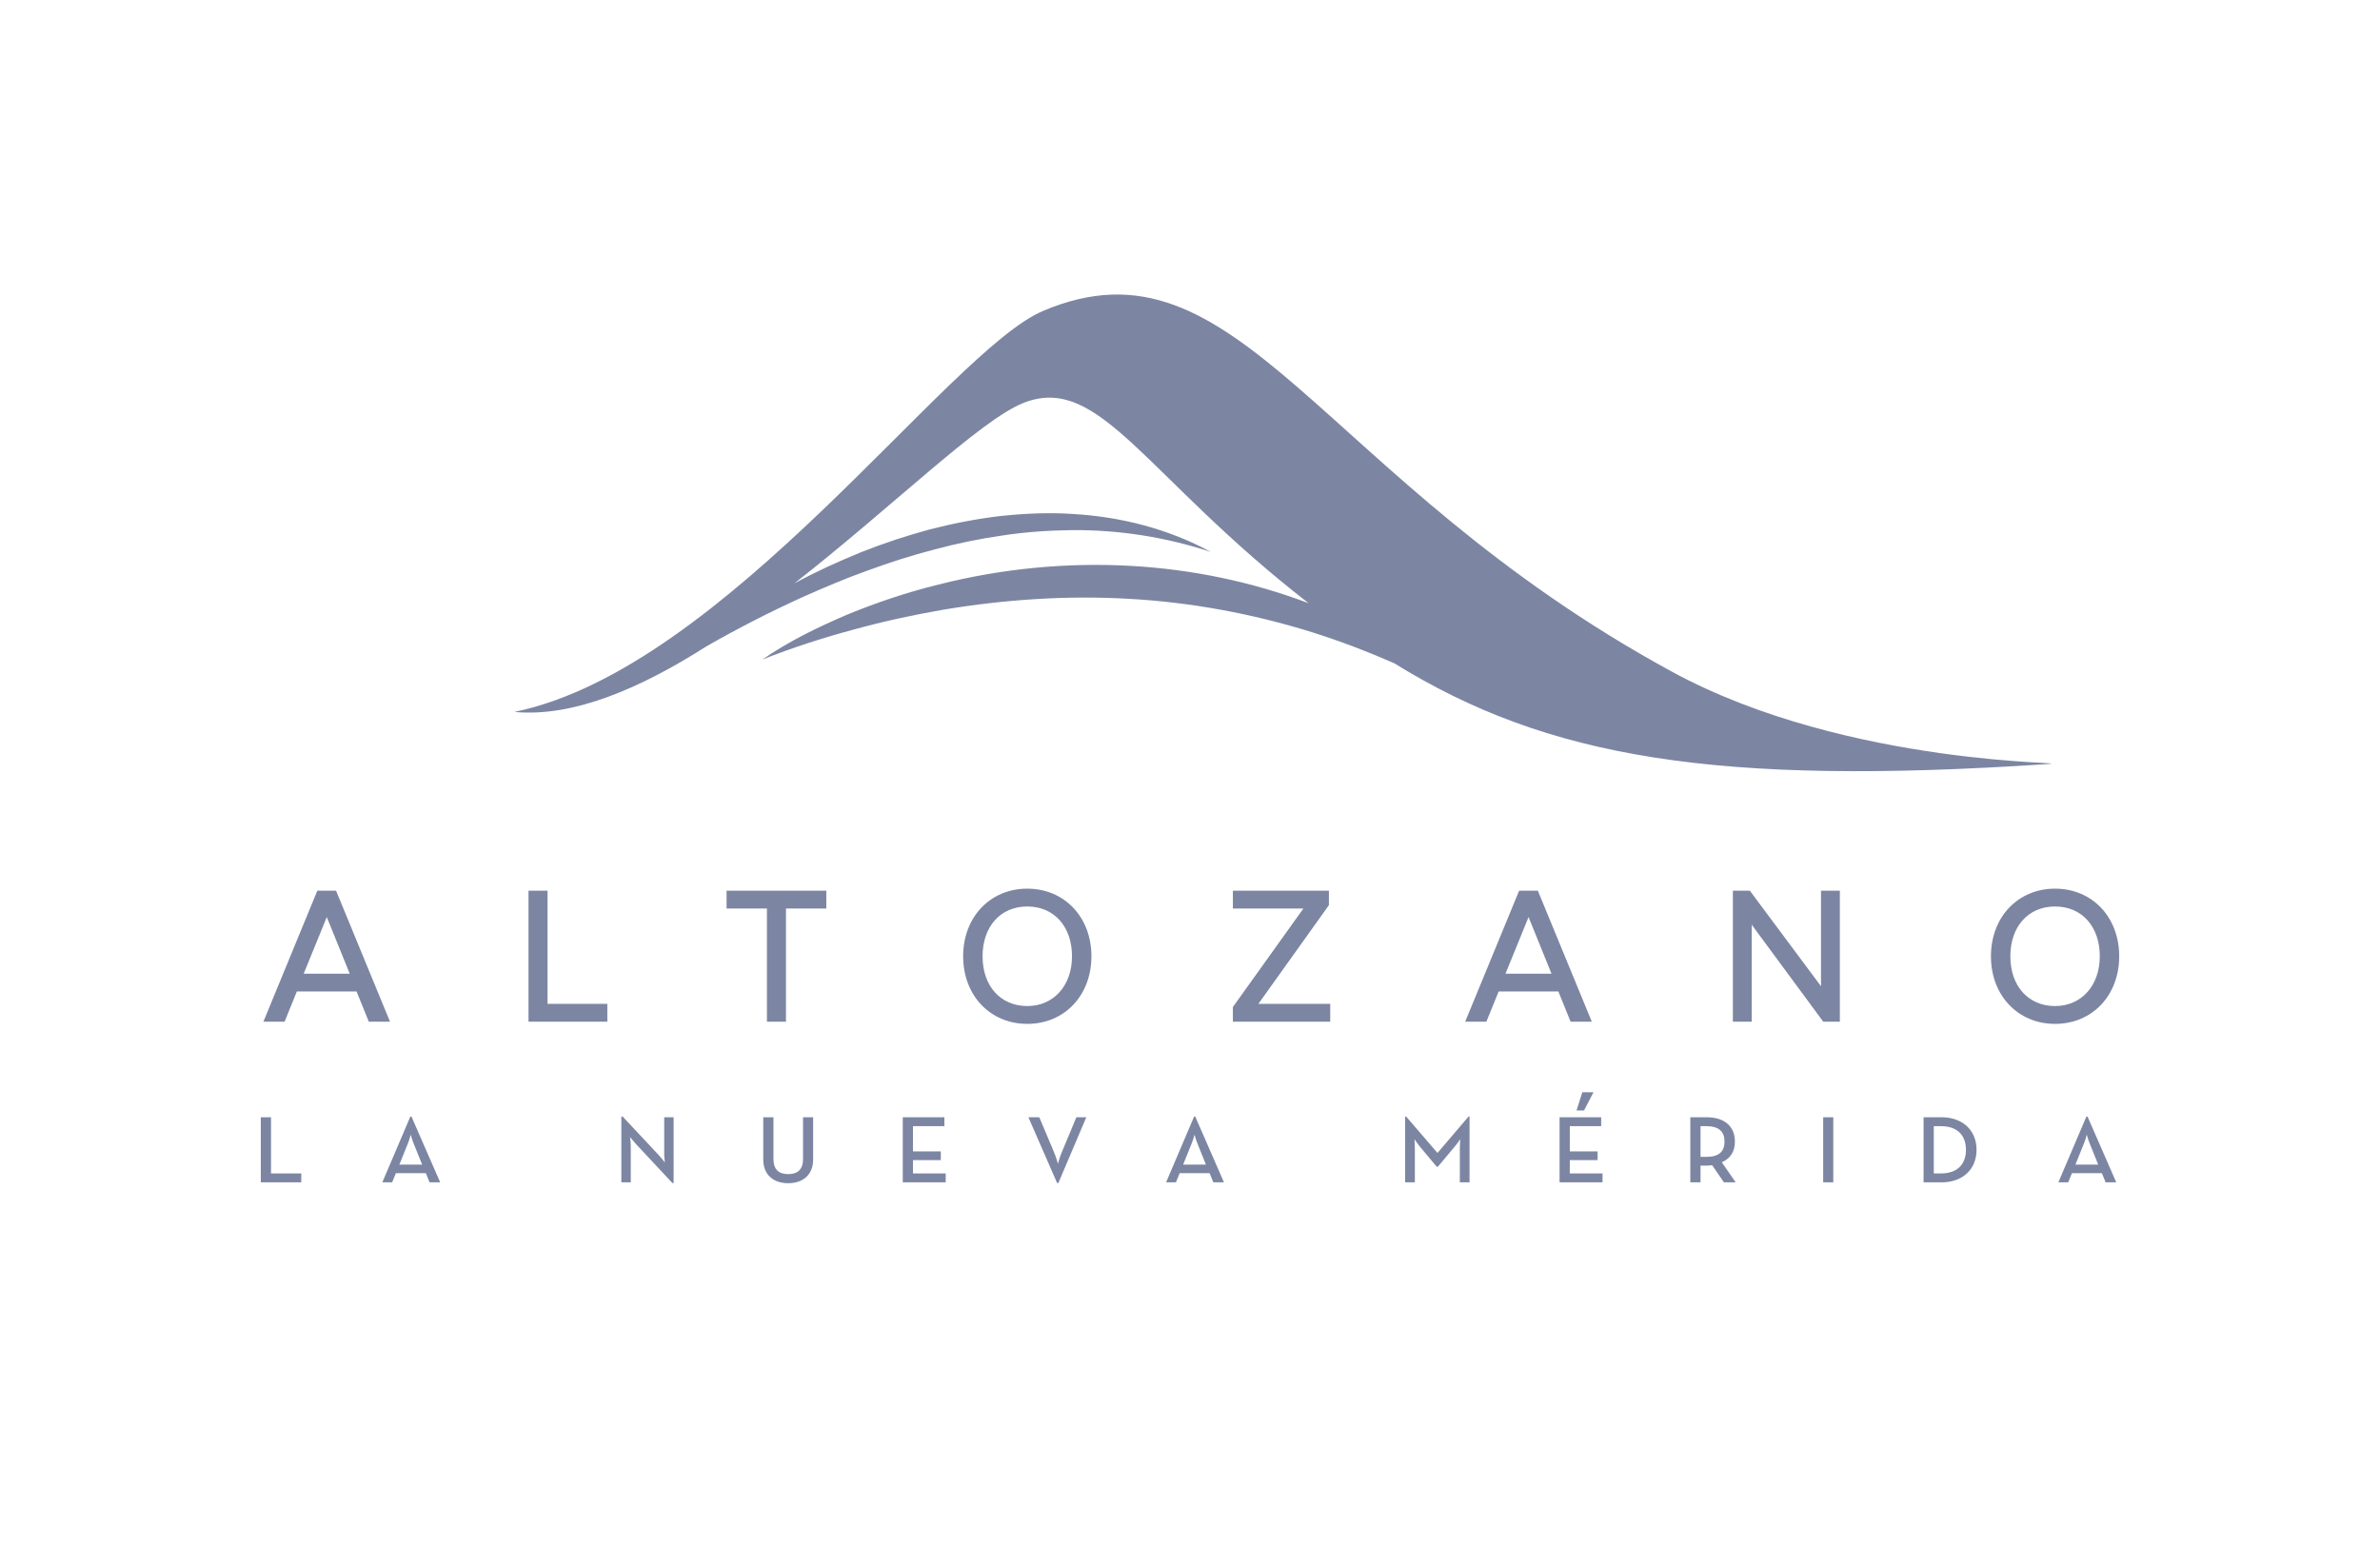
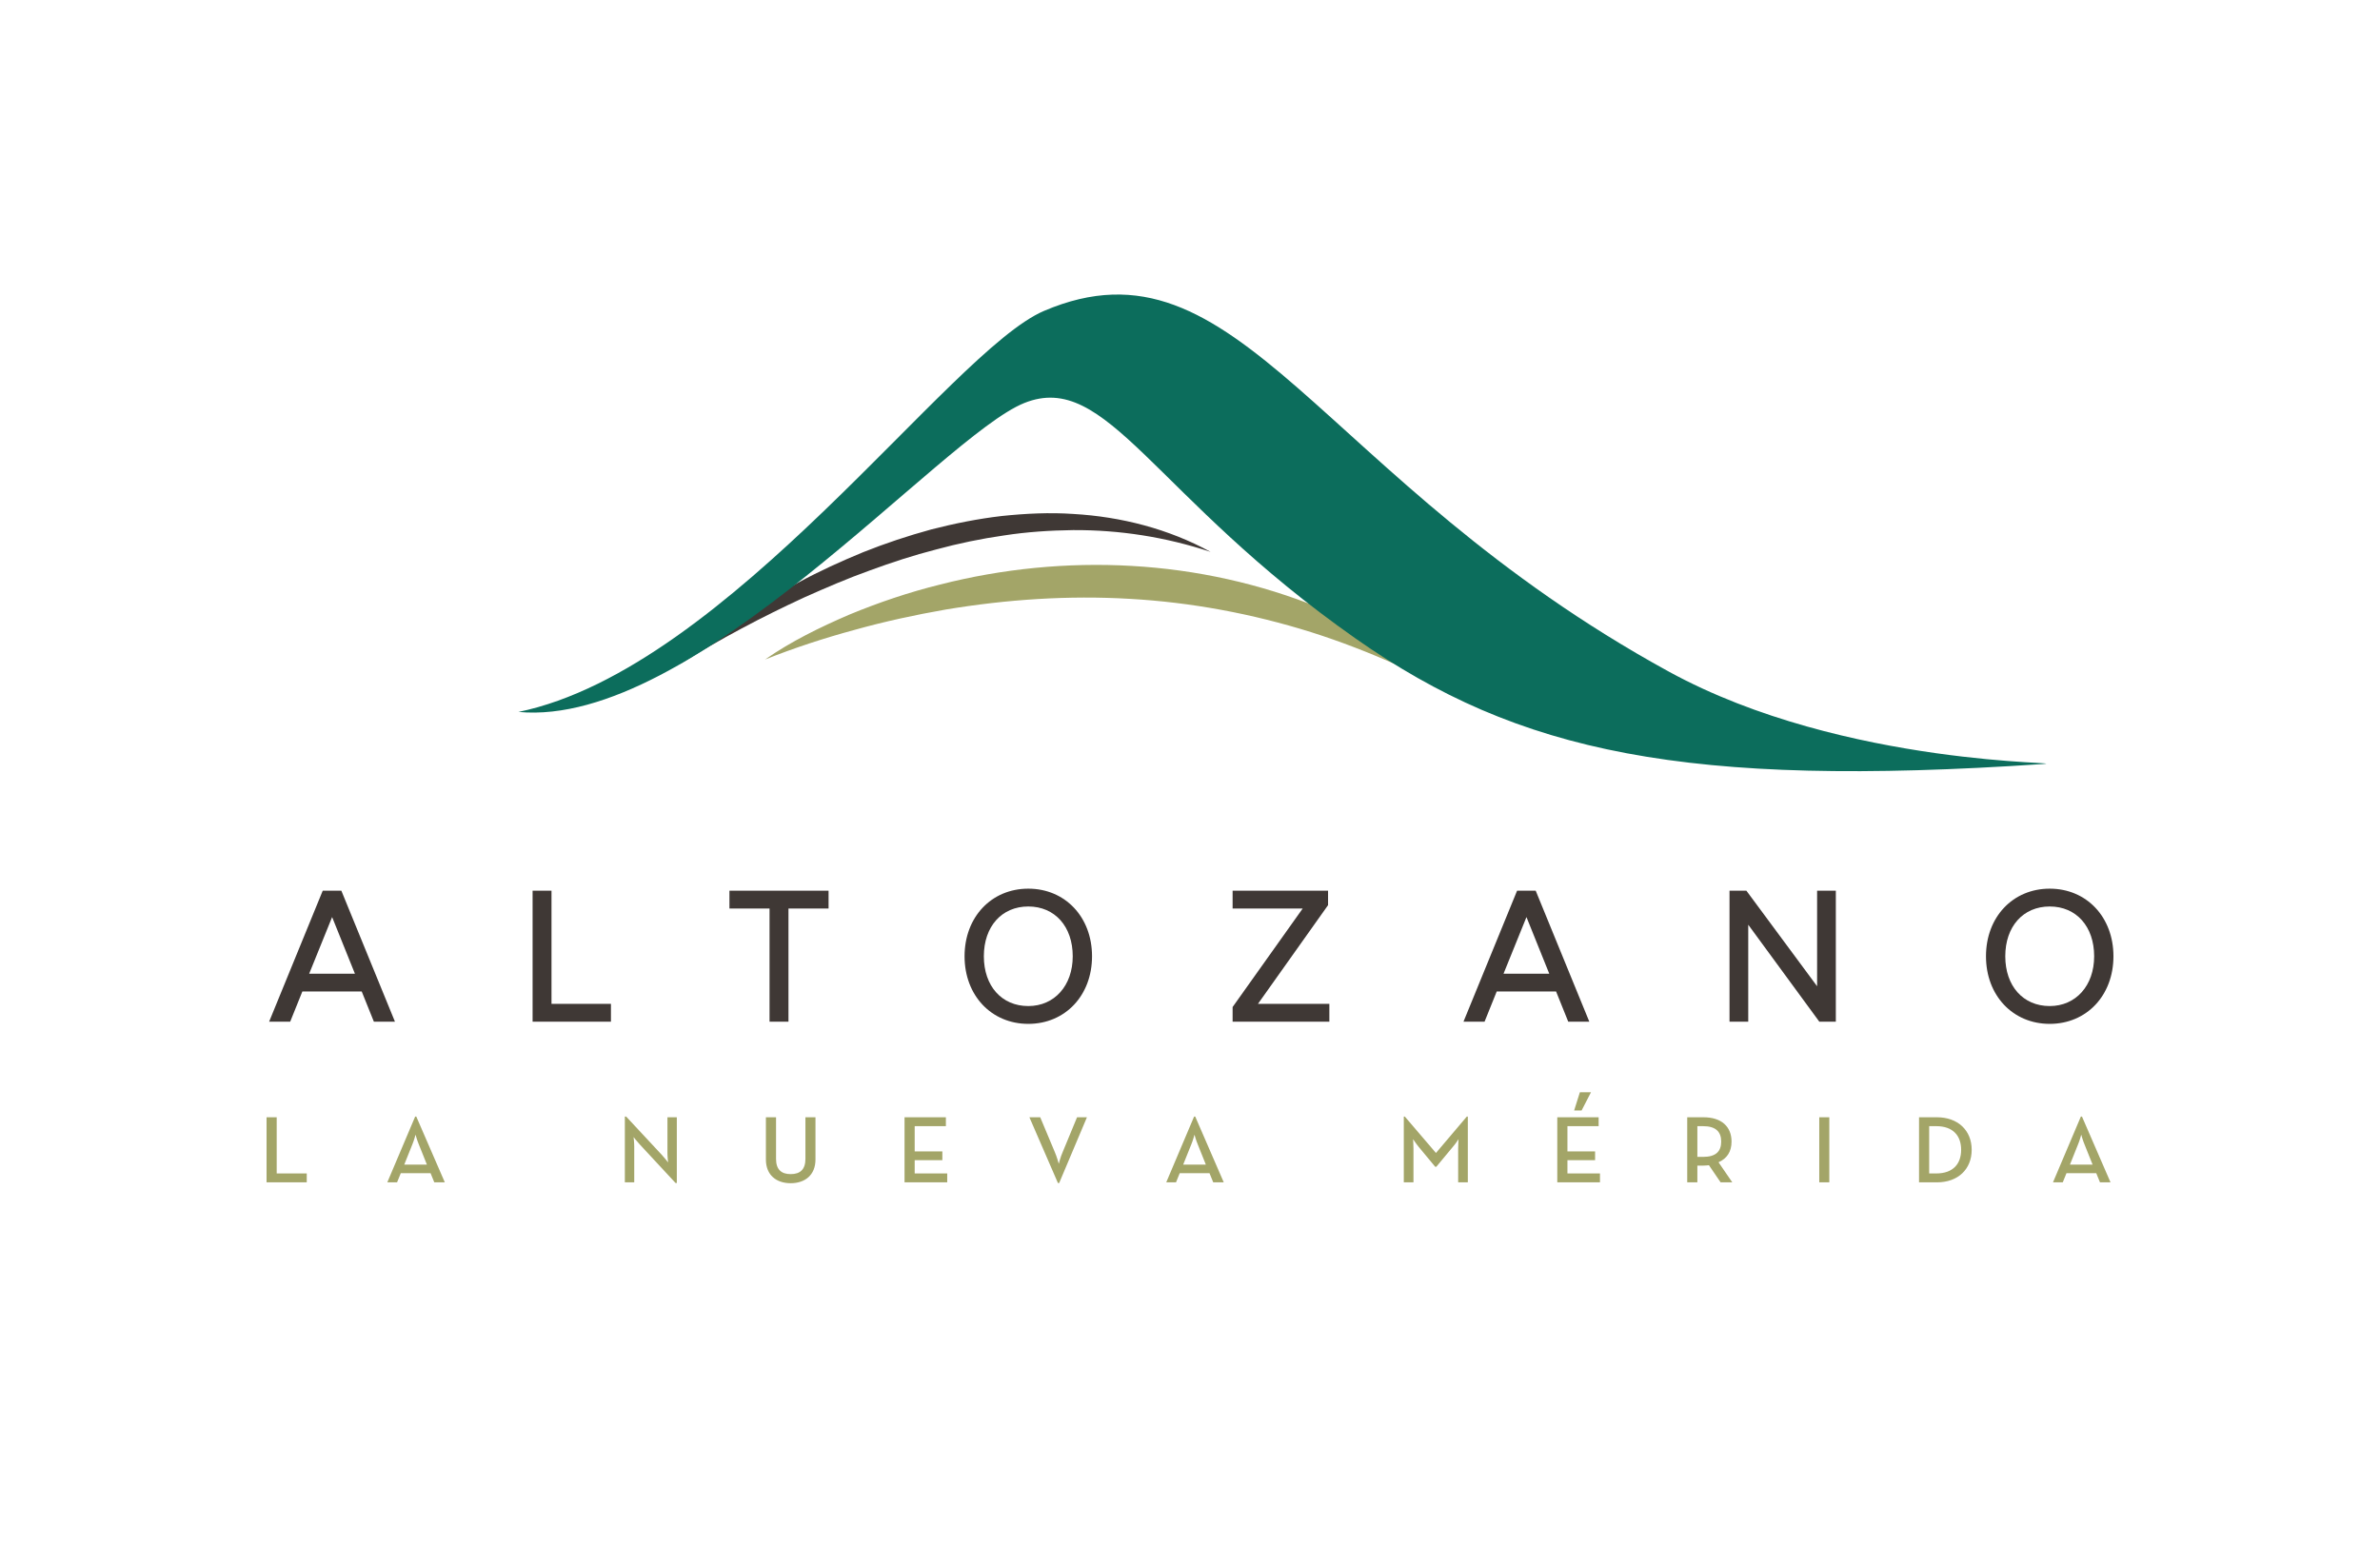
<svg xmlns="http://www.w3.org/2000/svg" width="100%" height="100%" viewBox="0 0 200 130" version="1.1" xml:space="preserve" style="fill-rule:evenodd;clip-rule:evenodd;stroke-linejoin:round;stroke-miterlimit:2;">
  <g transform="matrix(0.563274,0,0,0.563274,26.6664,85.8533)">
-     <path d="M58.037,-55.985C48.164,-49.698 38.175,-45.391 29.387,-46.207C60.982,-52.708 94.071,-100.006 108.266,-106.032C137.519,-118.453 149.281,-80.957 202.06,-52.228C228.531,-37.82 263.657,-38.794 258.149,-38.43C208.67,-35.136 183.527,-39.32 160.636,-53.483C156.611,-55.242 152.526,-56.8 148.368,-58.109C139.509,-60.868 130.38,-62.557 121.168,-63.077C111.951,-63.616 102.672,-62.998 93.496,-61.477C88.911,-60.682 84.341,-59.699 79.827,-58.444C75.299,-57.226 70.82,-55.772 66.403,-54.027C70.32,-56.741 74.64,-58.835 79.036,-60.719C83.461,-62.539 88.026,-64.072 92.7,-65.218C102.03,-67.58 111.774,-68.542 121.452,-67.991C130.486,-67.48 139.465,-65.62 147.891,-62.425C123.437,-81.365 116.689,-96.831 105.31,-92.292C98.869,-89.718 85.87,-76.879 71.179,-65.39C71.241,-65.423 71.303,-65.456 71.365,-65.489C74.526,-67.203 77.799,-68.674 81.124,-70.037C84.459,-71.364 87.874,-72.488 91.342,-73.43C94.82,-74.32 98.352,-75.02 101.925,-75.436C105.499,-75.808 109.105,-75.987 112.694,-75.741C119.864,-75.331 126.996,-73.509 133.285,-70.083C126.527,-72.31 119.572,-73.375 112.634,-73.334C109.168,-73.289 105.707,-73.063 102.276,-72.537C98.844,-72.049 95.437,-71.35 92.076,-70.442C88.703,-69.586 85.383,-68.504 82.097,-67.302C78.802,-66.131 75.574,-64.748 72.361,-63.325C67.501,-61.106 62.719,-58.668 58.037,-55.985ZM0,-19.538L2.795,-19.538L10.841,0L7.677,0L5.854,-4.499L-3.059,-4.499L-4.882,0L-8.045,0L0,-19.538ZM-2.034,-7.157L4.831,-7.157L1.41,-15.603L-2.034,-7.157ZM34.343,-19.538L34.343,-2.659L43.265,-2.659L43.265,0L31.504,0L31.504,-19.538L34.343,-19.538ZM61.054,-16.879L61.054,-19.538L75.936,-19.538L75.936,-16.879L69.916,-16.879L69.916,0.002L67.074,0.002L67.074,-16.879L61.054,-16.879ZM105.917,-19.84C111.461,-19.84 115.485,-15.597 115.485,-9.753C115.485,-3.909 111.461,0.331 105.917,0.331C100.374,0.331 96.349,-3.909 96.349,-9.753C96.349,-15.597 100.374,-19.84 105.917,-19.84ZM105.917,-2.327C109.847,-2.327 112.588,-5.381 112.588,-9.753C112.588,-14.196 109.905,-17.182 105.917,-17.182C101.927,-17.182 99.246,-14.196 99.246,-9.753C99.246,-5.312 101.927,-2.327 105.917,-2.327ZM150.916,-17.38L140.397,-2.658L151.113,-2.658L151.113,0.001L136.588,0.001L136.588,-2.181L147.108,-16.877L136.588,-16.877L136.588,-19.538L150.916,-19.538L150.916,-17.38ZM179.293,-19.538L182.087,-19.538L190.134,0L186.97,0L185.149,-4.499L176.235,-4.499L174.412,0L171.248,0L179.293,-19.538ZM177.259,-7.157L184.121,-7.157L180.701,-15.603L177.259,-7.157ZM224.33,-5.283L224.33,-19.538L227.141,-19.538L227.141,-0L224.66,-0L213.993,-14.463L213.993,-0L211.181,-0L211.181,-19.538L213.714,-19.538L224.33,-5.283ZM259.248,-19.84C264.795,-19.84 268.817,-15.597 268.817,-9.753C268.817,-3.909 264.795,0.331 259.248,0.331C253.706,0.331 249.683,-3.909 249.683,-9.753C249.683,-15.597 253.706,-19.84 259.248,-19.84ZM259.248,-2.327C263.18,-2.327 265.921,-5.381 265.921,-9.753C265.921,-14.196 263.243,-17.182 259.248,-17.182C255.26,-17.182 252.578,-14.196 252.578,-9.753C252.578,-5.312 255.26,-2.327 259.248,-2.327ZM-8.433,14.263L-6.91,14.263L-6.91,22.645L-2.398,22.645L-2.398,23.972L-8.433,23.972L-8.433,14.263ZM13.875,14.164L14.047,14.164L18.329,23.973L16.748,23.973L16.188,22.603L11.72,22.603L11.16,23.973L9.694,23.973L13.875,14.164ZM15.641,21.332L14.421,18.304C14.176,17.734 13.932,16.862 13.932,16.862C13.932,16.862 13.703,17.734 13.458,18.304L12.237,21.332L15.641,21.332ZM47.581,18.304C47.193,17.891 46.661,17.219 46.661,17.219C46.661,17.219 46.762,18.02 46.762,18.619L46.762,23.973L45.354,23.973L45.354,14.164L45.554,14.164L50.943,19.918C51.317,20.318 51.848,21.003 51.848,21.003C51.848,21.003 51.748,20.147 51.748,19.604L51.748,14.263L53.155,14.263L53.155,24.074L52.97,24.074L47.581,18.304ZM66.527,20.561L66.527,14.264L68.05,14.264L68.05,20.476C68.05,22.045 68.827,22.746 70.249,22.746C71.671,22.746 72.461,22.045 72.461,20.476L72.461,14.264L73.97,14.264L73.97,20.561C73.97,22.918 72.361,24.102 70.249,24.102C68.122,24.102 66.527,22.918 66.527,20.561ZM87.34,14.263L93.547,14.263L93.547,15.59L88.863,15.59L88.863,19.361L93.016,19.361L93.016,20.66L88.863,20.66L88.863,22.645L93.748,22.645L93.748,23.972L87.34,23.972L87.34,14.263ZM106.084,14.263L107.707,14.263L109.905,19.476C110.192,20.118 110.494,21.202 110.494,21.202C110.494,21.202 110.768,20.132 111.069,19.476L113.239,14.263L114.719,14.263L110.552,24.074L110.366,24.074L106.084,14.263ZM130.805,14.164L130.977,14.164L135.259,23.973L133.679,23.973L133.118,22.603L128.651,22.603L128.09,23.973L126.625,23.973L130.805,14.164ZM132.572,21.332L131.352,18.304C131.107,17.734 130.863,16.862 130.863,16.862C130.863,16.862 130.633,17.734 130.388,18.304L129.167,21.332L132.572,21.332ZM162.286,14.164L162.444,14.164L167.114,19.59L171.741,14.164L171.898,14.164L171.898,23.973L170.447,23.973L170.447,18.933C170.447,18.39 170.505,17.533 170.505,17.533C170.505,17.533 170.03,18.262 169.629,18.705L167.172,21.645L166.999,21.645L164.542,18.705C164.169,18.262 163.68,17.533 163.68,17.533C163.68,17.533 163.738,18.39 163.738,18.933L163.738,23.973L162.286,23.973L162.286,14.164ZM185.328,14.263L191.535,14.263L191.535,15.59L186.851,15.59L186.851,19.361L191.003,19.361L191.003,20.66L186.851,20.66L186.851,22.645L191.736,22.645L191.736,23.972L185.328,23.972L185.328,14.263ZM188.719,10.537L190.386,10.537L188.977,13.25L187.857,13.25L188.719,10.537ZM211.6,23.973L209.847,23.973L208.094,21.418C207.823,21.446 207.549,21.475 207.276,21.475L206.356,21.475L206.356,23.973L204.833,23.973L204.833,14.264L207.276,14.264C209.977,14.264 211.485,15.663 211.485,17.891C211.485,19.389 210.811,20.419 209.532,20.975L211.6,23.973ZM207.218,20.175C209.157,20.175 209.934,19.332 209.934,17.891C209.934,16.434 209.128,15.591 207.218,15.591L206.356,15.591L206.356,20.175L207.218,20.175ZM226.163,14.263L226.163,23.972L224.654,23.972L224.654,14.263L226.163,14.263ZM239.632,14.263L242.32,14.263C245.451,14.263 247.535,16.205 247.535,19.118C247.535,22.031 245.466,23.972 242.32,23.972L239.632,23.972L239.632,14.263ZM242.219,22.645C244.761,22.645 245.954,21.188 245.954,19.118C245.954,17.048 244.761,15.59 242.219,15.59L241.155,15.59L241.155,22.645L242.219,22.645ZM263.922,14.164L264.094,14.164L268.376,23.973L266.794,23.973L266.234,22.603L261.767,22.603L261.207,23.973L259.74,23.973L263.922,14.164ZM265.688,21.332L264.468,18.304C264.223,17.734 263.979,16.862 263.979,16.862C263.979,16.862 263.75,17.734 263.504,18.304L262.283,21.332L265.688,21.332Z" style="fill:rgb(124,134,163);" />
+     <g transform="matrix(0.081434,0,0,0.081434,-9.503155,-39.17303)">
+       <g transform="matrix(1.775335,0,0,1.775335,101.7717,329.0094)">
+         <path d="M13.979,-49.507L33.191,-49.507L88.502,85.638L66.752,85.638L54.222,54.519L-7.052,54.519L-19.582,85.638L-41.323,85.638L13.979,-49.507ZM0,36.131L47.189,36.131L23.669,-22.288L0,36.131ZM250.055,-49.507L250.055,67.245L311.387,67.245L311.387,85.638L230.54,85.638L230.54,-49.507L250.055,-49.507ZM433.67,-31.115L433.67,-49.507L535.969,-49.507L535.969,-31.115L494.589,-31.115L494.589,85.648L475.055,85.648L475.055,-31.115L433.67,-31.115ZM742.068,-51.599C780.181,-51.599 807.841,-22.25 807.841,18.171C807.841,58.596 780.181,87.921 742.068,87.921C703.964,87.921 676.299,58.596 676.299,18.171C676.299,-22.25 703.964,-51.599 742.068,-51.599ZM742.068,69.538C769.081,69.538 787.923,48.411 787.923,18.171C787.923,-12.56 769.484,-33.212 742.068,-33.212C714.643,-33.212 696.207,-12.56 696.207,18.171C696.207,48.892 714.643,69.538 742.068,69.538ZM1051.397,-34.584L979.089,67.245L1052.75,67.245L1052.75,85.638L952.902,85.638L952.902,70.546L1025.218,-31.105L952.902,-31.105L952.902,-49.507L1051.397,-49.507L1051.397,-34.584ZM1246.462,-49.507L1265.671,-49.507L1320.986,85.638L1299.236,85.638L1286.715,54.519L1225.441,54.519L1212.912,85.638L1191.161,85.638L1246.462,-49.507ZM1232.483,36.131L1279.654,36.131L1256.143,-22.288L1232.483,36.131ZM1556.059,49.093L1556.059,-49.507L1575.382,-49.507L1575.382,85.638L1558.324,85.638L1484.999,-14.402L1484.999,85.638L1465.671,85.638L1465.671,-49.507L1483.085,-49.507L1556.059,49.093ZM1796.084,-51.599C1834.212,-51.599 1861.863,-22.25 1861.863,18.171C1861.863,58.596 1834.212,87.921 1796.084,87.921C1757.99,87.921 1730.33,58.596 1730.33,18.171C1730.33,-22.25 1757.99,-51.599 1796.084,-51.599ZM1796.084,69.538C1823.111,69.538 1841.954,48.411 1841.954,18.171C1841.954,-12.56 1823.543,-33.212 1796.084,-33.212C1768.669,-33.212 1750.233,-12.56 1750.233,18.171C1750.233,48.892 1768.669,69.538 1796.084,69.538Z" style="fill:rgb(63,56,53);" />
+       </g>
+       <g transform="matrix(1.775335,0,0,1.775335,780.8788,-452.0769)">
+         <path d="M0,156.538C36.947,123.375 78.563,96.008 122.029,72.613C143.756,60.759 166.259,50.587 189.117,41.158C212.042,31.981 235.515,24.205 259.352,17.688C283.266,11.536 307.544,6.688 332.105,3.814C356.671,1.241 381.458,0 406.13,1.701C455.42,4.539 504.447,17.143 547.679,40.839C501.219,25.435 453.411,18.071 405.717,18.355C381.89,18.664 358.101,20.223 334.518,23.866C310.926,27.239 287.502,32.074 264.403,38.358C241.214,44.276 218.394,51.762 195.805,60.073C173.152,68.177 150.965,77.741 128.875,87.582C84.866,107.804 41.802,130.645 0,156.538" style="fill:rgb(63,56,53);fill-rule:nonzero;" />
+       </g>
+       <g transform="matrix(1.775335,0,0,1.775335,936.961,-272.1249)">
+         <path d="M0,50.537C26.926,31.764 56.625,17.281 86.842,4.252C117.261,-8.34 148.639,-18.944 180.771,-26.872C244.908,-43.206 311.885,-49.864 378.417,-46.05C444.929,-42.266 510.995,-27.774 572.437,-2.706C633.975,22.107 691.079,57.018 740.029,100.401C682.91,68.663 624.304,41.586 563.442,22.304C502.543,3.221 439.786,-8.463 376.464,-12.061C313.104,-15.791 249.321,-11.516 186.239,-0.996C154.727,4.506 123.31,11.307 92.277,19.984C61.154,28.411 30.366,38.468 0,50.537" style="fill:rgb(163,165,104);fill-rule:nonzero;" />
+       </g>
+       <g transform="matrix(1.775335,0,0,1.775335,485.2275,-834.3108)">
+         <path d="M0,421.292C217.19,376.321 444.651,49.167 542.225,7.487C743.316,-78.433 824.167,180.929 1186.978,379.646C1368.944,479.303 1610.407,472.564 1572.542,475.087C1204.732,499.725 1032.554,463.88 864.026,345.665C654.751,198.878 607.293,68.252 521.909,102.522C436.093,137.03 180.986,438.207 0,421.292" style="fill:rgb(12,109,92);fill-rule:nonzero;" />
+       </g>
+       <g transform="matrix(1.775335,0,0,1.775335,23.67507,775.4262)">
+         <path d="M0,-67.159L10.472,-67.159L10.472,-9.181L41.486,-9.181L41.486,0L0,0L0,-67.159ZM153.345,-67.845L154.526,-67.845L183.961,0.001L173.095,0.001L169.243,-9.474L138.532,-9.474L134.679,0.001L124.606,0.001L153.345,-67.845ZM165.487,-18.267L157.102,-39.211C155.418,-43.154 153.738,-49.185 153.738,-49.185C153.738,-49.185 152.16,-43.154 150.477,-39.211L142.082,-18.267L165.487,-18.267ZM385.046,-39.212C382.379,-42.07 378.724,-46.714 378.724,-46.714C378.724,-46.714 379.419,-41.179 379.419,-37.033L379.419,0L369.738,0L369.738,-67.846L371.115,-67.846L408.159,-28.044C410.725,-25.281 414.376,-20.541 414.376,-20.541C414.376,-20.541 413.69,-26.461 413.69,-30.222L413.69,-67.159L423.366,-67.159L423.366,0.7L422.089,0.7L385.046,-39.212ZM515.284,-23.601L515.284,-67.159L525.756,-67.159L525.756,-24.192C525.756,-13.335 531.096,-8.491 540.872,-8.491C550.648,-8.491 556.074,-13.335 556.074,-24.192L556.074,-67.159L566.445,-67.159L566.445,-23.601C566.445,-7.3 555.388,0.893 540.872,0.893C526.245,0.893 515.284,-7.3 515.284,-23.601ZM658.353,-67.159L701.023,-67.159L701.023,-57.977L668.825,-57.977L668.825,-31.9L697.368,-31.9L697.368,-22.911L668.825,-22.911L668.825,-9.181L702.405,-9.181L702.405,0L658.353,0L658.353,-67.159ZM787.205,-67.159L798.363,-67.159L813.474,-31.104C815.446,-26.662 817.522,-19.16 817.522,-19.16C817.522,-19.16 819.404,-26.566 821.476,-31.104L836.39,-67.159L846.565,-67.159L817.916,0.7L816.641,0.7L787.205,-67.159ZM957.144,-67.845L958.328,-67.845L987.764,0.001L976.898,0.001L973.046,-9.474L942.335,-9.474L938.483,0.001L928.409,0.001L957.144,-67.845ZM969.29,-18.267L960.904,-39.211C959.221,-43.154 957.542,-49.185 957.542,-49.185C957.542,-49.185 955.964,-43.154 954.279,-39.211L945.885,-18.267L969.29,-18.267ZM1173.546,-67.845L1174.635,-67.845L1206.737,-30.317L1238.542,-67.845L1239.622,-67.845L1239.622,0.001L1229.649,0.001L1229.649,-34.86C1229.649,-38.616 1230.042,-44.545 1230.042,-44.545C1230.042,-44.545 1226.779,-39.5 1224.022,-36.438L1207.136,-16.098L1205.941,-16.098L1189.055,-36.438C1186.488,-39.5 1183.126,-44.545 1183.126,-44.545C1183.126,-44.545 1183.525,-38.616 1183.525,-34.86L1183.525,0.001L1173.546,0.001L1173.546,-67.845ZM1355.248,-92.929L1366.708,-92.929L1357.022,-74.162L1349.323,-74.162L1355.248,-92.929ZM1331.938,-67.159L1374.604,-67.159L1374.604,-57.977L1342.411,-57.977L1342.411,-31.9L1370.949,-31.9L1370.949,-22.91L1342.411,-22.91L1342.411,-9.181L1375.985,-9.181L1375.985,0.001L1331.938,0.001L1331.938,-67.159ZM1512.536,0.001L1500.486,0.001L1488.436,-17.672C1486.569,-17.475 1484.689,-17.279 1482.813,-17.279L1476.49,-17.279L1476.49,0.001L1466.019,0.001L1466.019,-67.159L1482.813,-67.159C1501.378,-67.159 1511.749,-57.478 1511.749,-42.07C1511.749,-31.704 1507.11,-24.584 1498.317,-20.733L1512.536,0.001ZM1482.415,-26.268C1495.741,-26.268 1501.081,-32.102 1501.081,-42.07C1501.081,-52.144 1495.545,-57.977 1482.415,-57.977L1476.49,-57.977L1476.49,-26.268L1482.415,-26.268ZM1612.647,-67.159L1612.647,-0L1602.276,-0L1602.276,-67.159L1612.647,-67.159ZM1705.232,-67.159L1723.71,-67.159C1745.235,-67.159 1759.559,-53.727 1759.559,-33.575C1759.559,-13.426 1745.335,0.001 1723.71,0.001L1705.232,0.001L1705.232,-67.159ZM1723.015,-9.181C1740.491,-9.181 1748.689,-19.26 1748.689,-33.575C1748.689,-47.894 1740.491,-57.977 1723.015,-57.977L1715.703,-57.977L1715.703,-9.181L1723.015,-9.181ZM1872.21,-67.845L1873.395,-67.845L1902.83,0.001L1891.955,0.001L1888.103,-9.474L1857.397,-9.474L1853.544,0.001L1843.466,0.001L1872.21,-67.845ZM1884.347,-18.267L1875.966,-39.211C1874.278,-43.154 1872.604,-49.185 1872.604,-49.185C1872.604,-49.185 1871.025,-43.154 1869.336,-39.211L1860.942,-18.267L1884.347,-18.267Z" style="fill:rgb(163,165,104);" />
+       </g>
+     </g>
  </g>
</svg>
